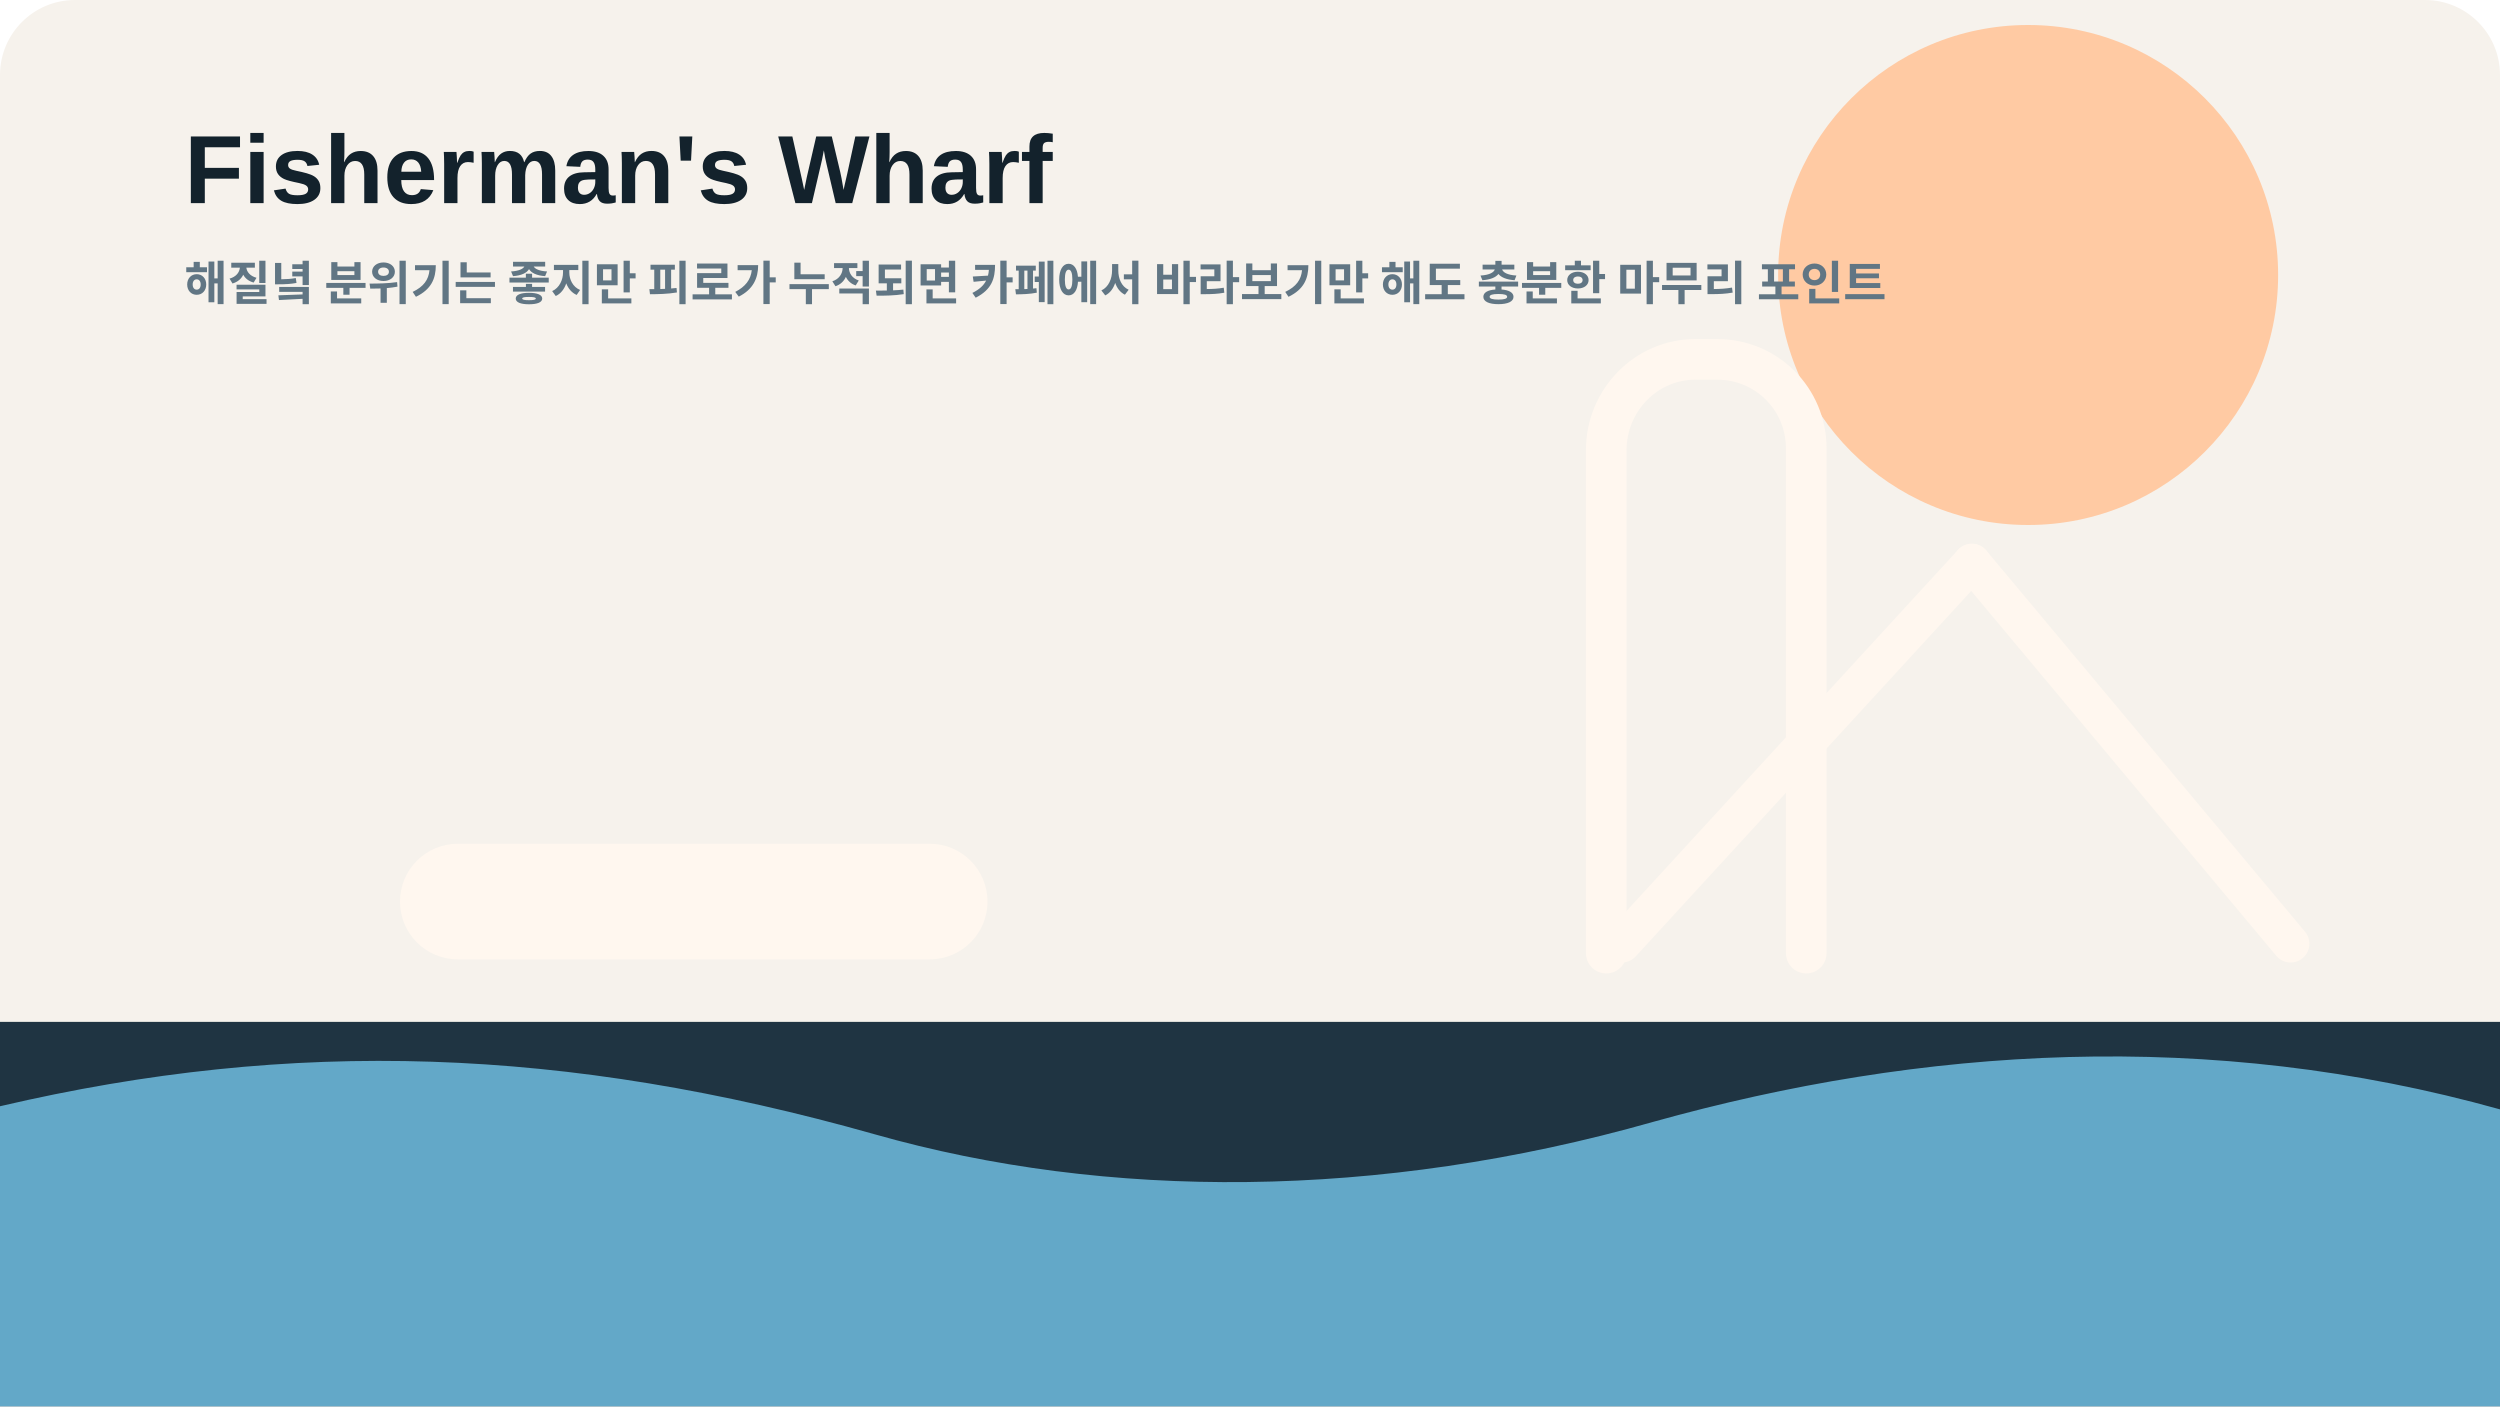
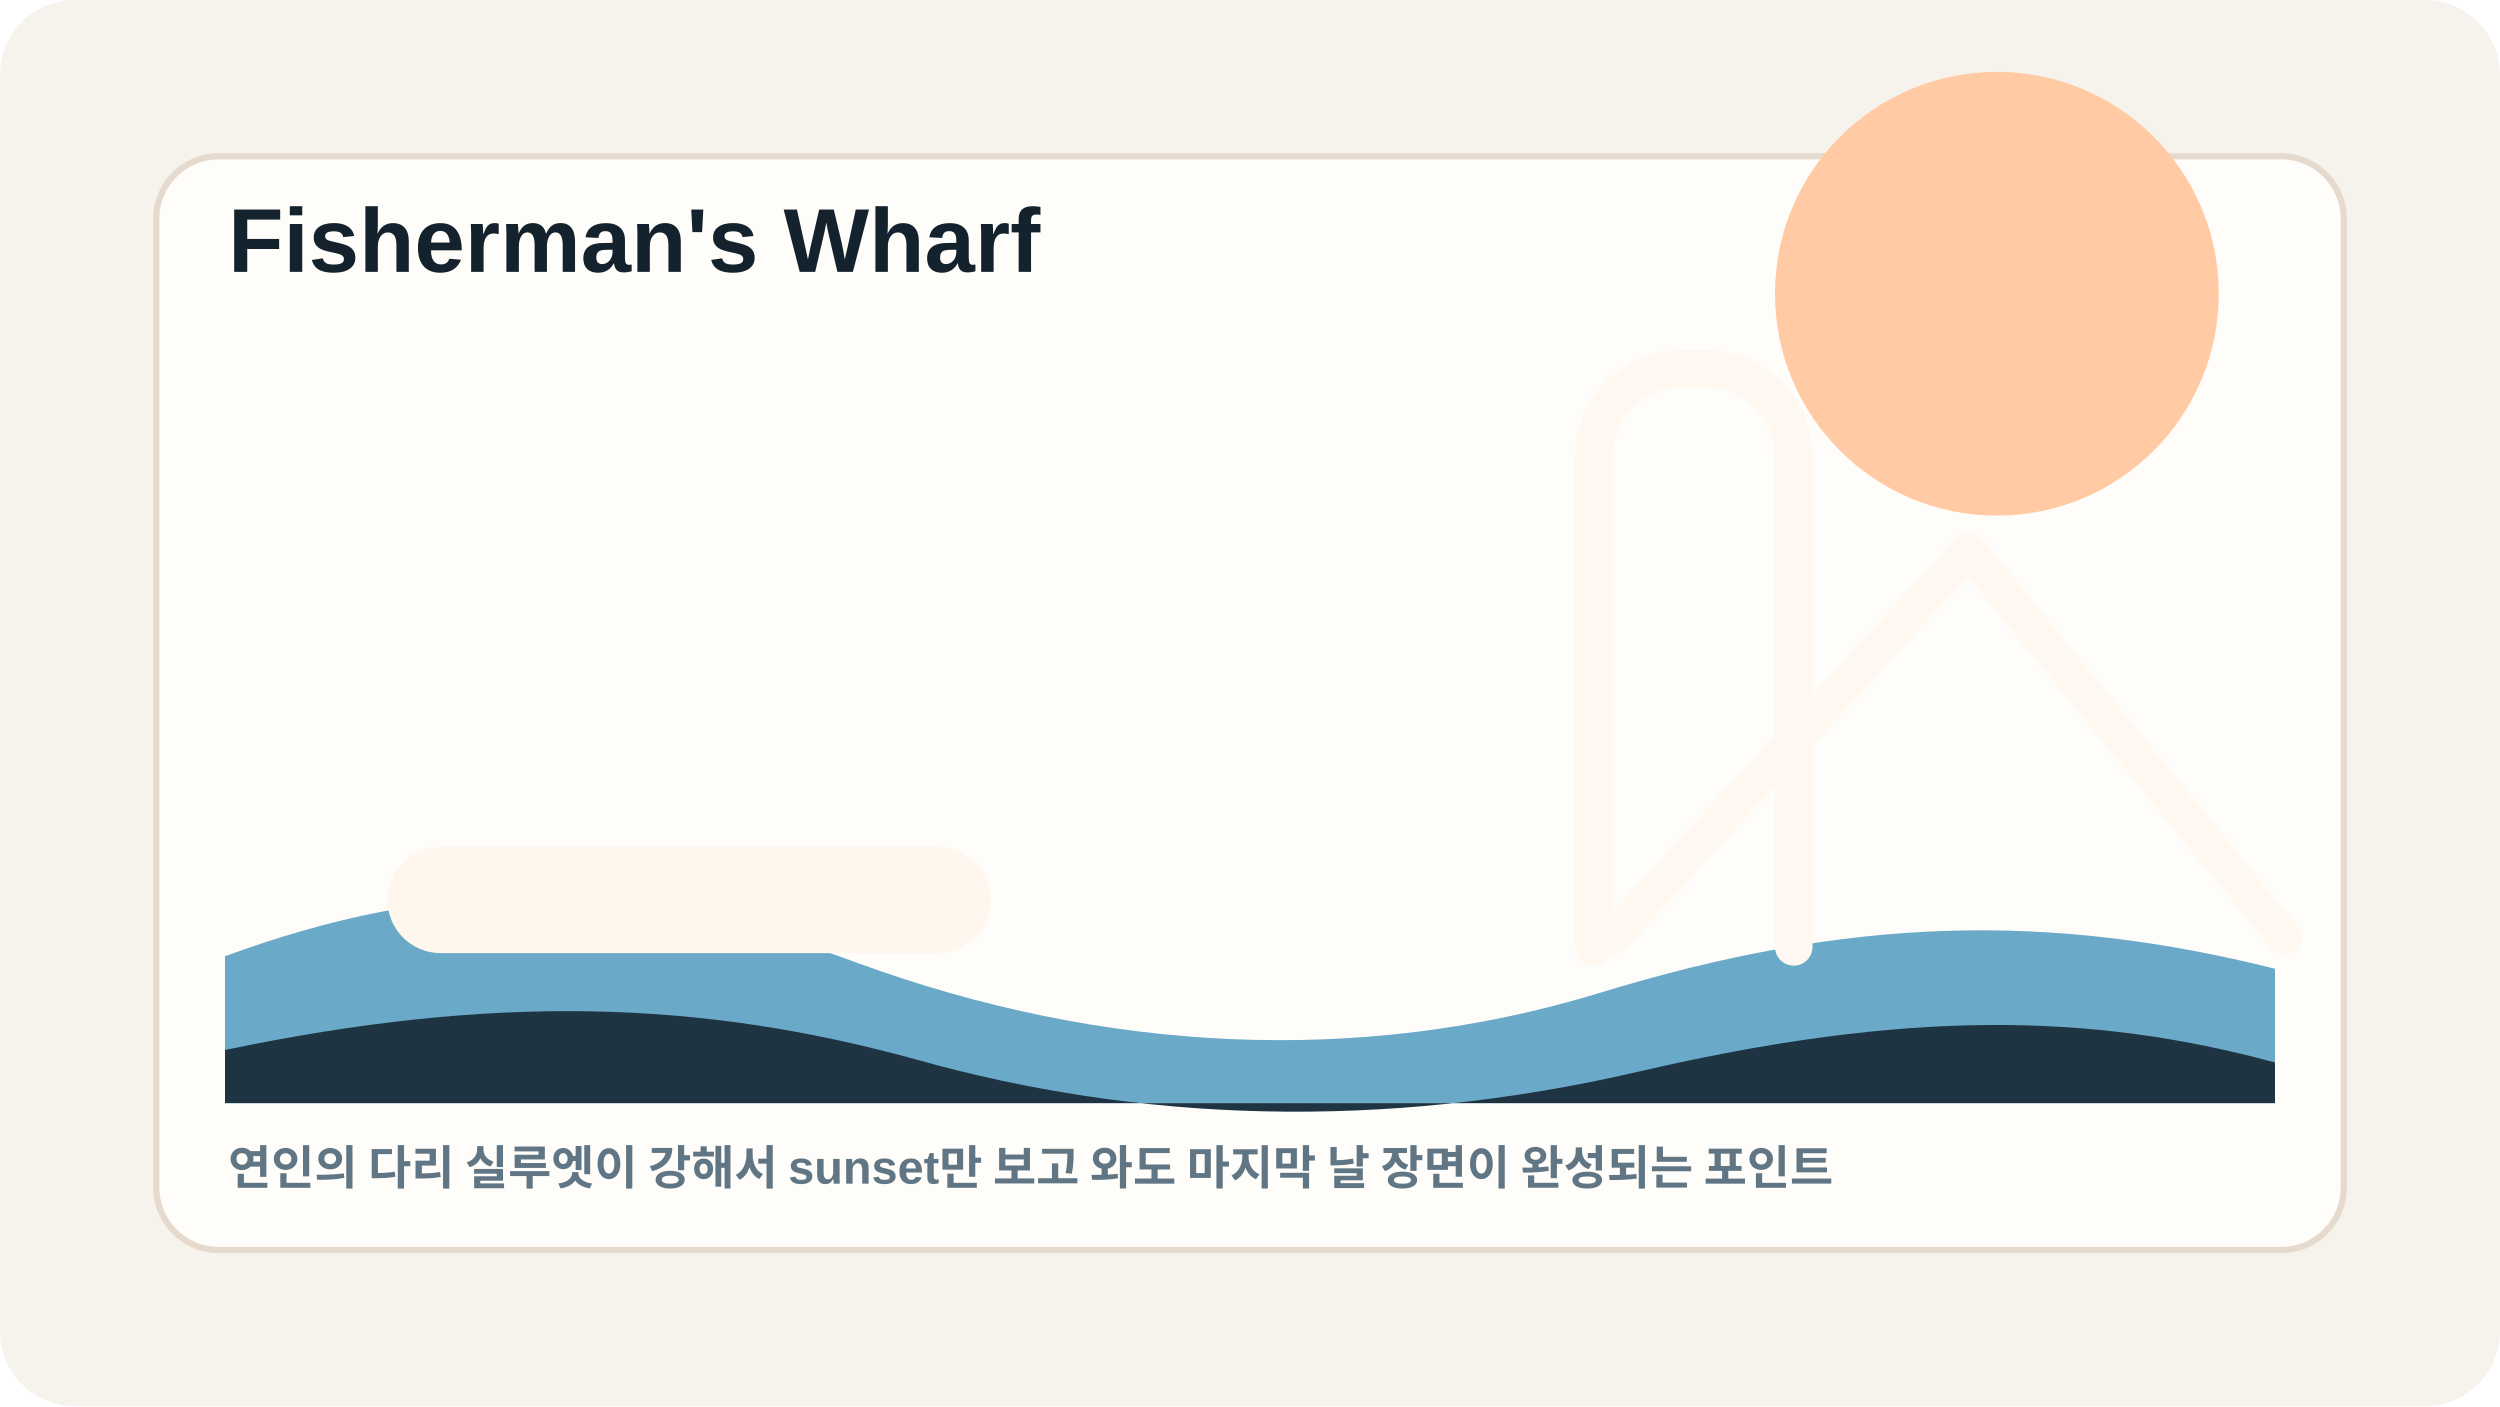
<svg xmlns="http://www.w3.org/2000/svg" width="1600" height="900" viewBox="0 0 1600 900" fill="none">
  <rect width="1600" height="900" rx="48" fill="#F6F2EC" />
-   <circle cx="1298" cy="176" r="160" fill="#FFCAA3" />
-   <rect y="654" width="1600" height="246" fill="#1F3442" />
-   <path d="M0 708C188 664 362 670 560 726C708 768 882 768 1058 718C1230 670 1414 658 1600 710V900H0V708Z" fill="#63A8C8" />
-   <path d="M1028 610V288C1028 256.369 1053.37 230 1085 230H1099C1130.63 230 1156 255.369 1156 287V610" stroke="#FFF7EF" stroke-width="26" stroke-linecap="round" />
-   <path d="M1038 604L1262 360" stroke="#FFF7EF" stroke-width="24" stroke-linecap="round" />
-   <path d="M1262 360L1466 604" stroke="#FFF7EF" stroke-width="24" stroke-linecap="round" />
-   <rect x="256" y="540" width="376" height="74" rx="37" fill="#FFF7EF" />
-   <text x="118" y="130" fill="#13222C" font-family="Pretendard, Arial, sans-serif" font-size="62" font-weight="800">Fisherman's Wharf</text>
-   <text x="118" y="192" fill="#617684" font-family="Pretendard, Arial, sans-serif" font-size="30" font-weight="600">해질녘 분위기는 좋지만 피로가 누적되면 카페에서 바라보기만 해도 충분한 마무리 포인트</text>
+   <rect x="100" y="100" width="1400" height="700" rx="40" fill="#FFFDF9" stroke="#E5DACD" stroke-width="4" />
+   <circle cx="1278" cy="188" r="142" fill="#FFCAA4" />
+   <path d="M144 612C280 562 398 560 548 616C706 674 870 682 1022 636C1184 586 1312 584 1456 620V706H144V612Z" fill="#6BA9C8" />
+   <path d="M144 672C316 636 448 640 586 678C728 718 884 724 1048 686C1220 646 1338 648 1456 680V706H144V672Z" fill="#1E3442" />
+   <path d="M1020 606V292C1020 261.072 1045.07 236 1076 236H1092C1122.93 236 1148 261.072 1148 292V606" stroke="#FFF8F0" stroke-width="24" stroke-linecap="round" />
+   <path d="M1032 600L1260 352" stroke="#FFF8F0" stroke-width="22" stroke-linecap="round" />
+   <path d="M1260 352L1462 600" stroke="#FFF8F0" stroke-width="22" stroke-linecap="round" />
+   <rect x="248" y="542" width="386" height="68" rx="34" fill="#FFF7EE" />
+   <text x="146" y="174" fill="#13222C" font-family="Pretendard, Arial, sans-serif" font-size="58" font-weight="800">Fisherman's Wharf</text>
+   <text x="146" y="758" fill="#617684" font-family="Pretendard, Arial, sans-serif" font-size="30" font-weight="600">연인의 다리 실루엣이 강해서 sunset만 보고 와도 마지막 날 장면이 완성되는 포인트</text>
</svg>
